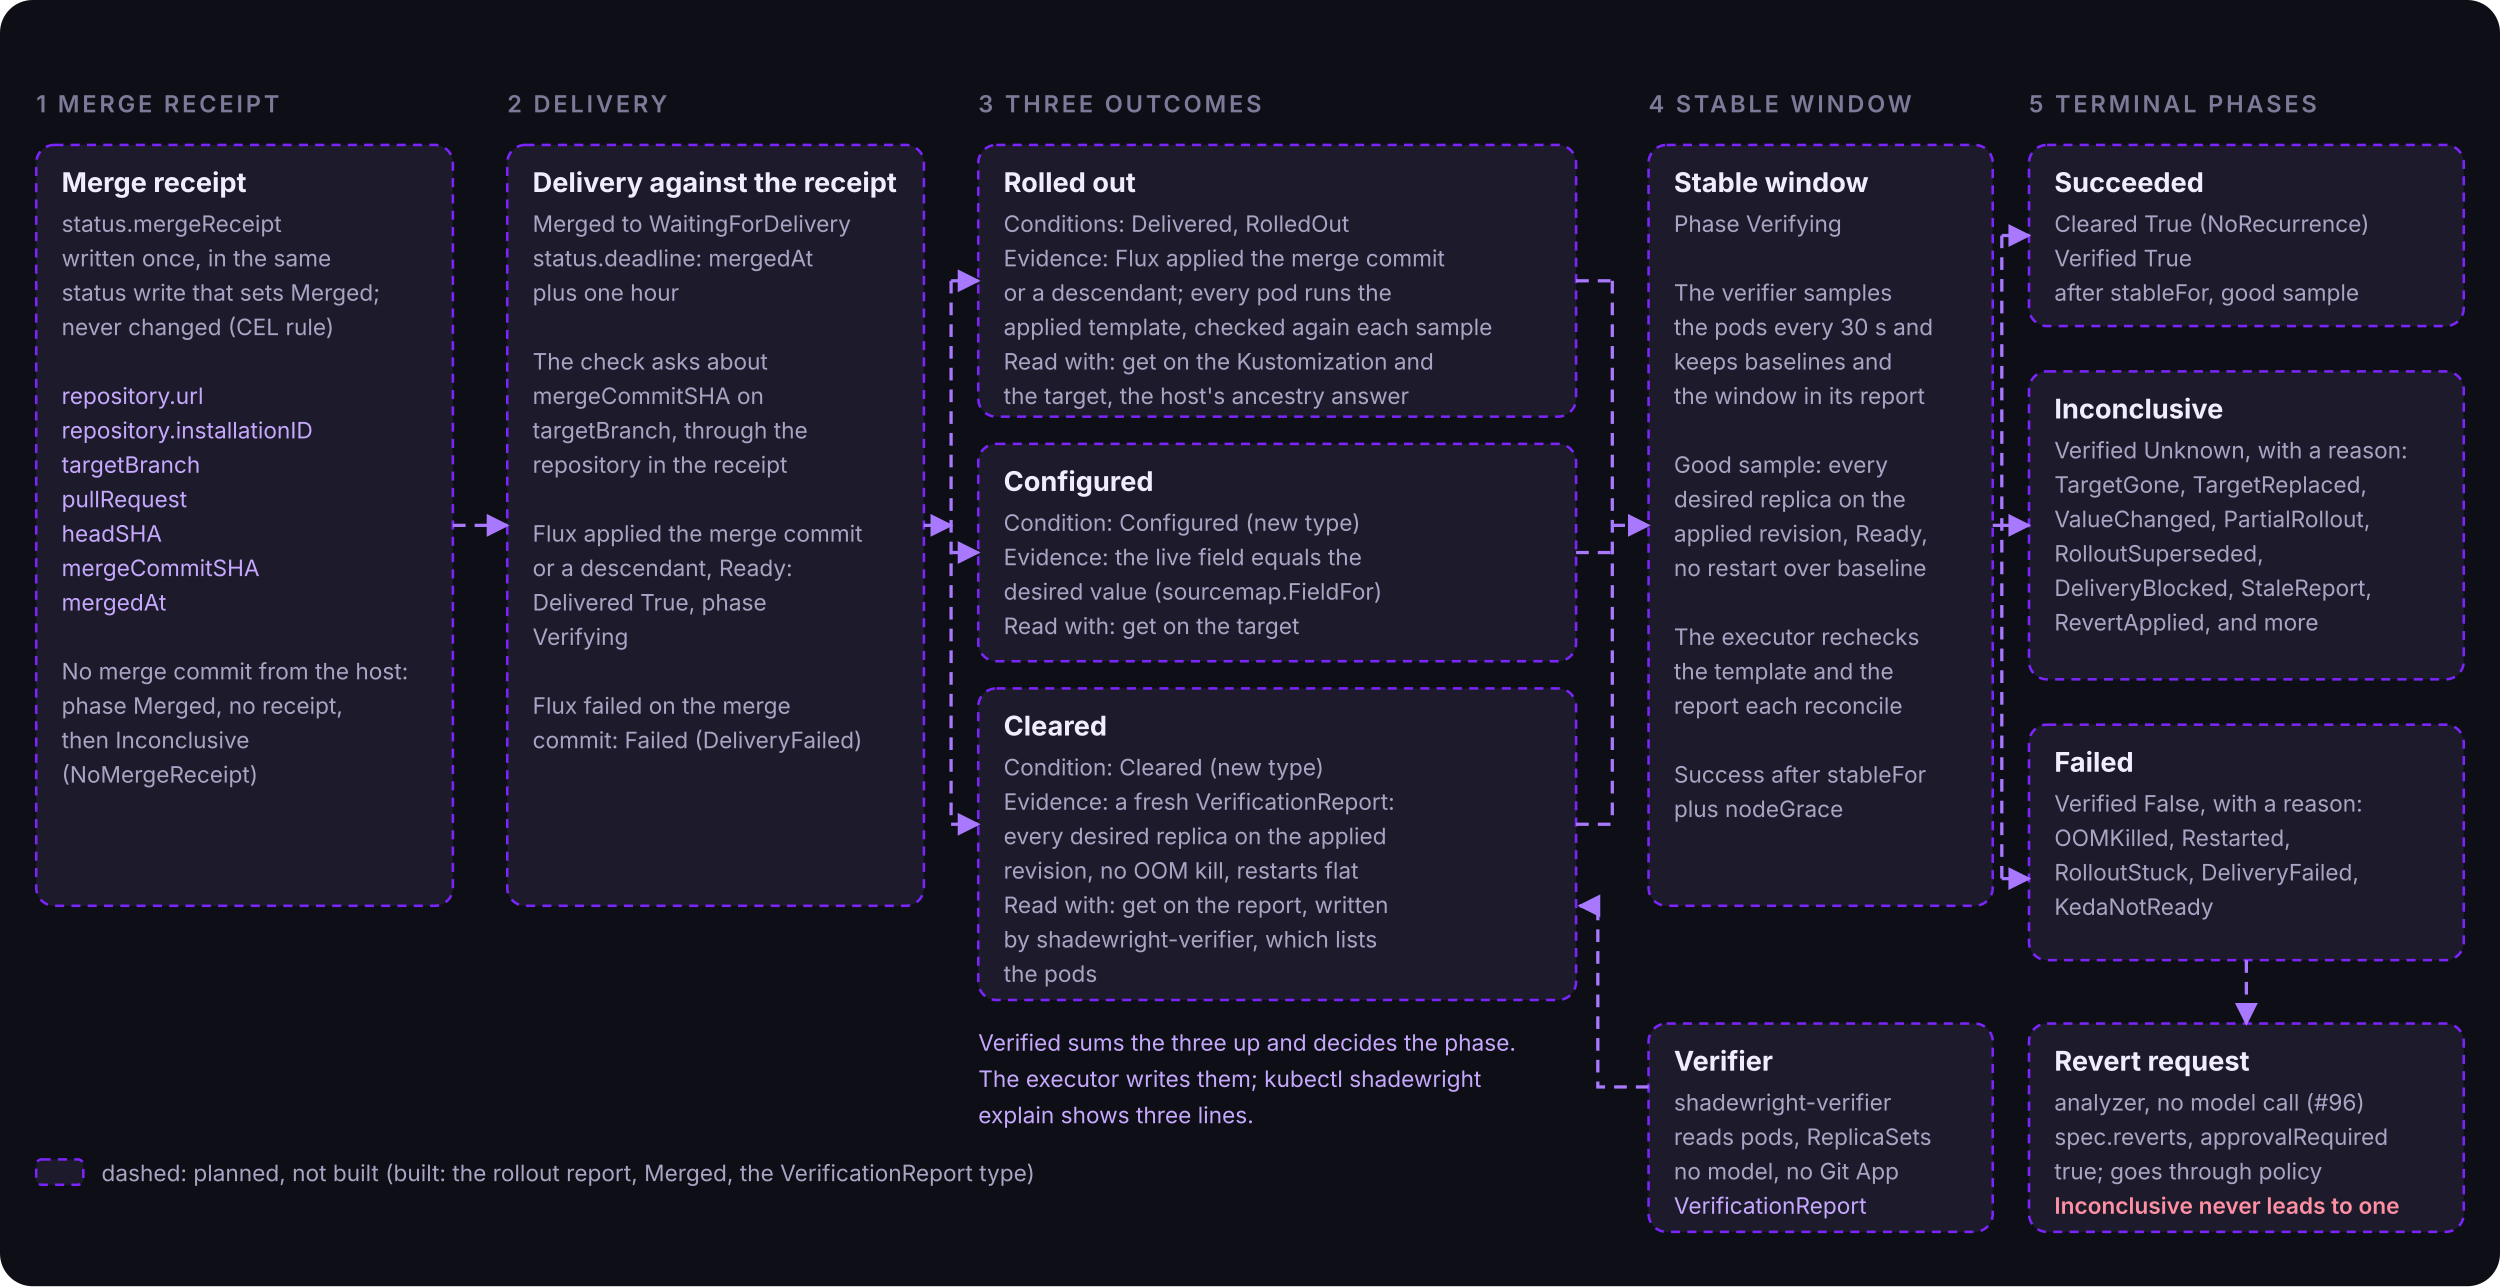
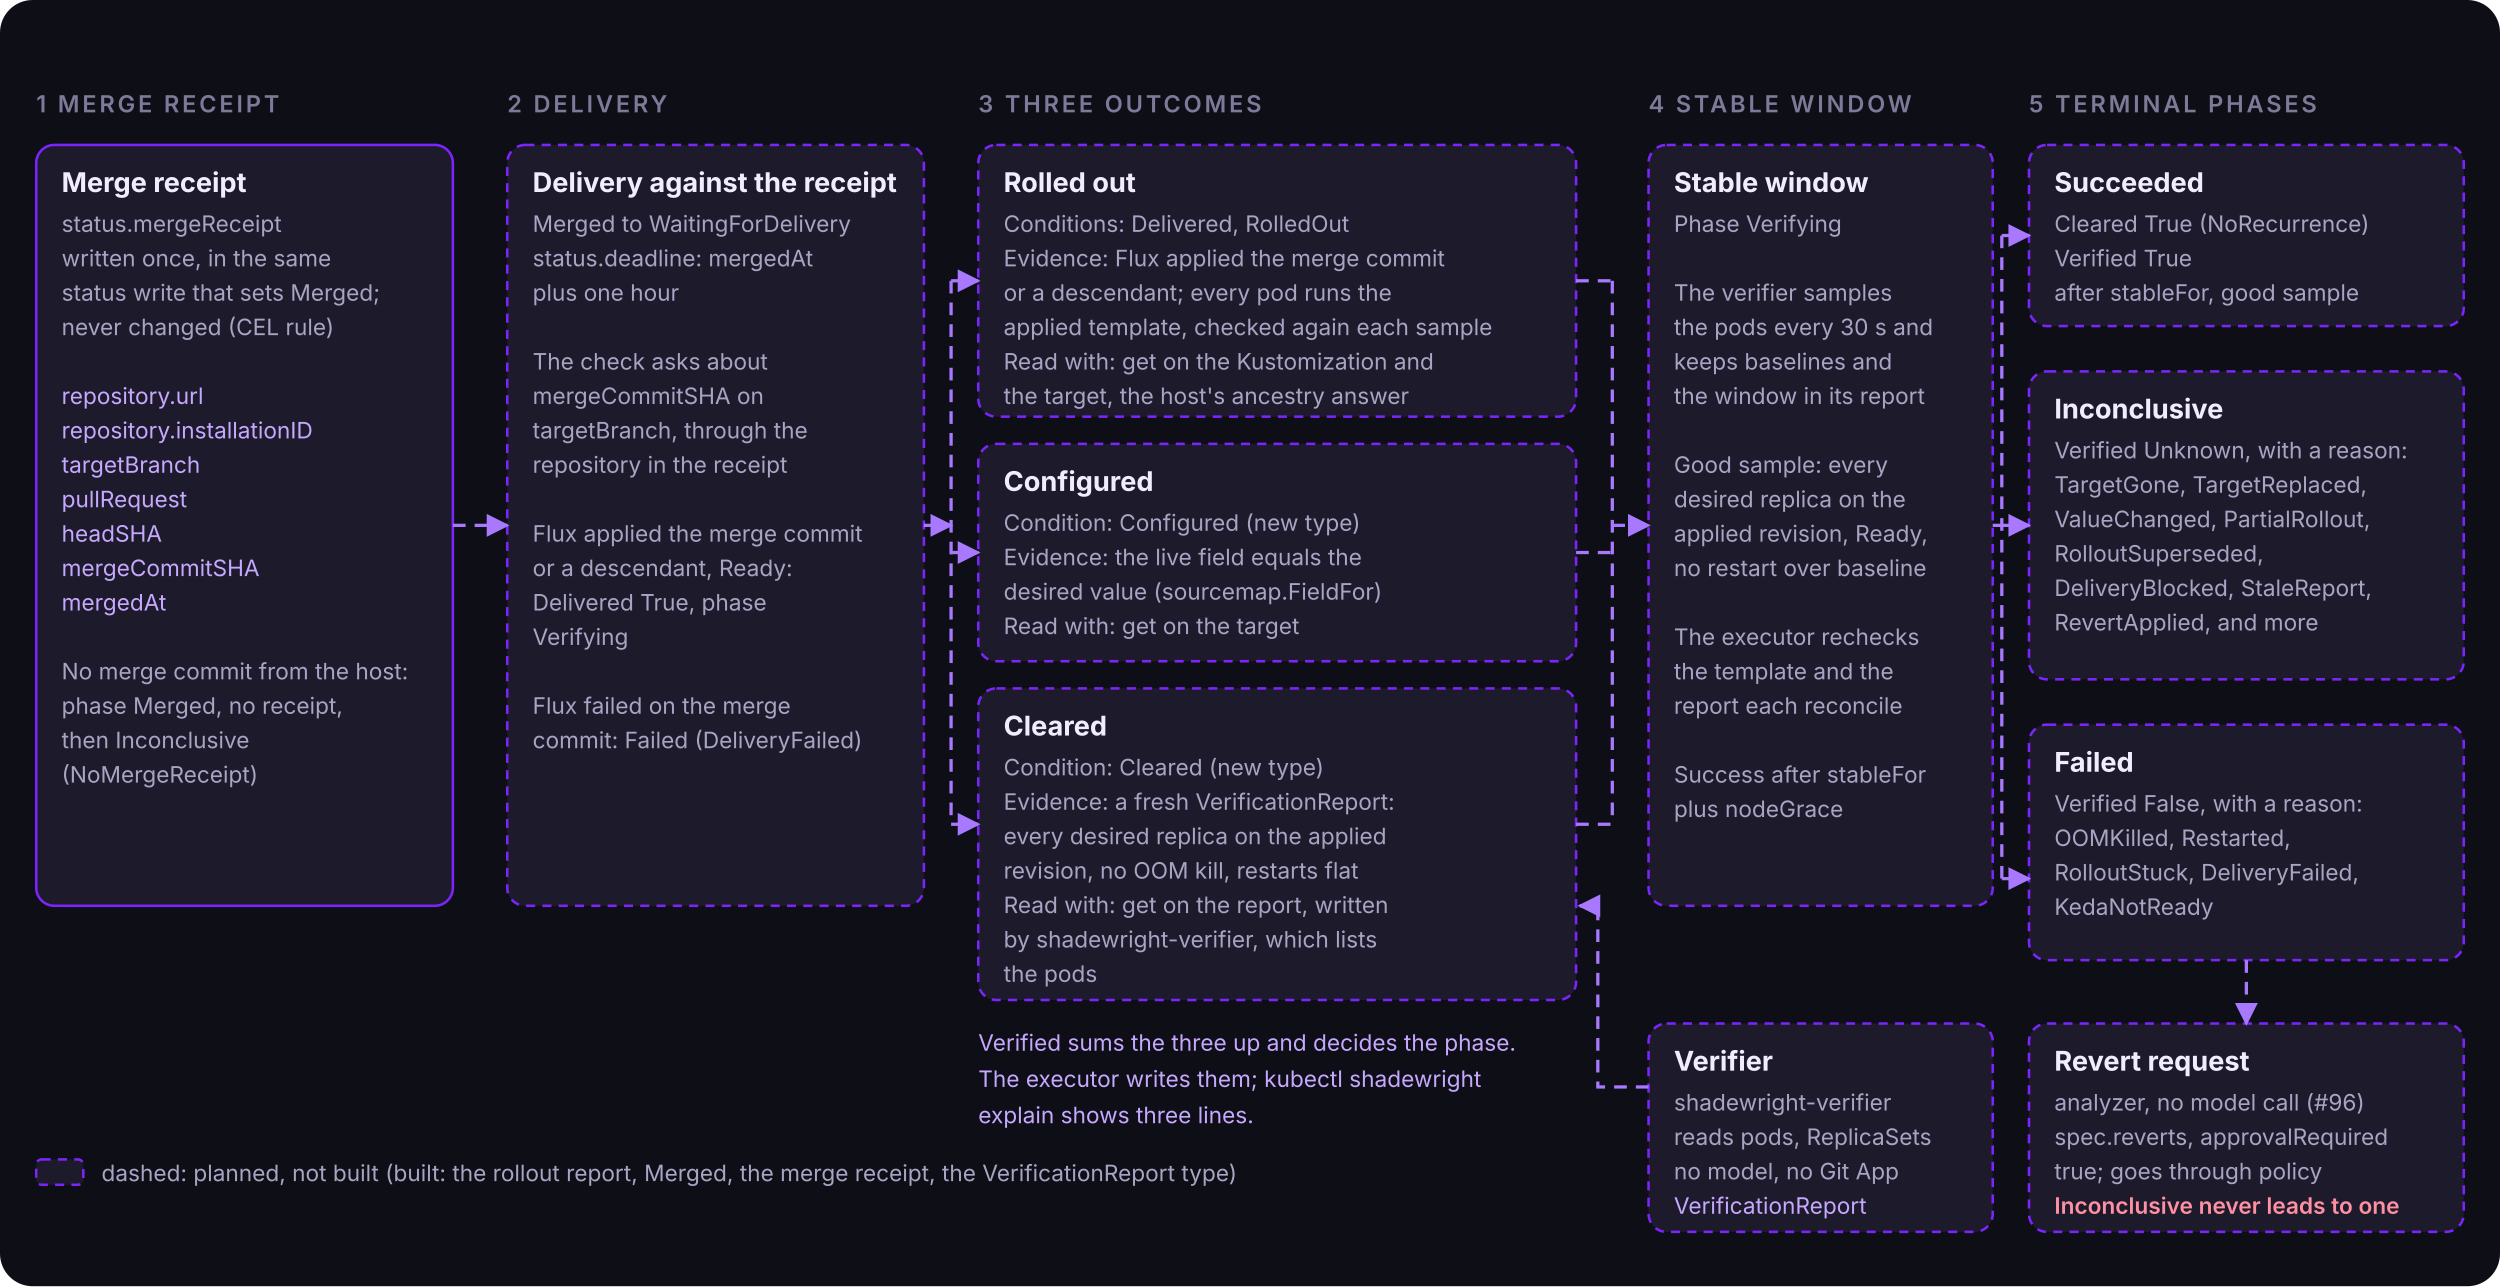
<svg xmlns="http://www.w3.org/2000/svg" viewBox="0 0 1380 710" role="img" aria-labelledby="t d" font-family="Inter, 'Segoe UI', system-ui, -apple-system, sans-serif">
  <defs>
    <marker id="a" viewBox="0 0 10 10" refX="9" refY="5" markerWidth="7" markerHeight="7" orient="auto-start-reverse">
      <path d="M0 0 10 5 0 10z" fill="#a879ff" />
    </marker>
    <style>
.pl{fill:#1d1b2b;stroke:#7c24fc;stroke-width:1.4;stroke-dasharray:5 4}
+ .bt{fill:#1d1b2b;stroke:#7c24fc;stroke-width:1.4}
.lanet{fill:#7d7999;font-size:13px;font-weight:600;letter-spacing:.12em}
.h{fill:#f1edff;font-size:15px;font-weight:650}
.s{fill:#a9a4c4;font-size:12.5px}
.lbl{fill:#c6a8ff;font-size:12.5px}
.no{fill:#ff8fa3;font-size:12.5px;font-weight:600}
.f{stroke:#a879ff;stroke-width:1.8;fill:none;stroke-dasharray:7 5}
</style>
  </defs>
  <rect width="1380" height="710" rx="18" fill="#0e0e16" />
  <text class="lanet" x="20" y="62">1  MERGE RECEIPT</text>
  <text class="lanet" x="280" y="62">2  DELIVERY</text>
  <text class="lanet" x="540" y="62">3  THREE OUTCOMES</text>
  <text class="lanet" x="910" y="62">4  STABLE WINDOW</text>
  <text class="lanet" x="1120" y="62">5  TERMINAL PHASES</text>
-   <rect class="pl" x="20" y="80" width="230" height="420" rx="10" />
+   <rect class="bt" x="20" y="80" width="230" height="420" rx="10" />
  <text class="h" x="34" y="106">Merge receipt</text>
  <text class="s" x="34" y="128">status.mergeReceipt</text>
  <text class="s" x="34" y="147">written once, in the same</text>
  <text class="s" x="34" y="166">status write that sets Merged;</text>
  <text class="s" x="34" y="185">never changed (CEL rule)</text>
  <text class="s" x="34" y="204" />
  <text class="lbl" x="34" y="223">repository.url</text>
  <text class="lbl" x="34" y="242">repository.installationID</text>
  <text class="lbl" x="34" y="261">targetBranch</text>
  <text class="lbl" x="34" y="280">pullRequest</text>
  <text class="lbl" x="34" y="299">headSHA</text>
  <text class="lbl" x="34" y="318">mergeCommitSHA</text>
  <text class="lbl" x="34" y="337">mergedAt</text>
  <text class="s" x="34" y="356" />
  <text class="s" x="34" y="375">No merge commit from the host:</text>
  <text class="s" x="34" y="394">phase Merged, no receipt,</text>
  <text class="s" x="34" y="413">then Inconclusive</text>
  <text class="s" x="34" y="432">(NoMergeReceipt)</text>
  <rect class="pl" x="280" y="80" width="230" height="420" rx="10" />
  <text class="h" x="294" y="106">Delivery against the receipt</text>
  <text class="s" x="294" y="128">Merged to WaitingForDelivery</text>
  <text class="s" x="294" y="147">status.deadline: mergedAt</text>
  <text class="s" x="294" y="166">plus one hour</text>
  <text class="s" x="294" y="185" />
  <text class="s" x="294" y="204">The check asks about</text>
  <text class="s" x="294" y="223">mergeCommitSHA on</text>
  <text class="s" x="294" y="242">targetBranch, through the</text>
  <text class="s" x="294" y="261">repository in the receipt</text>
  <text class="s" x="294" y="280" />
  <text class="s" x="294" y="299">Flux applied the merge commit</text>
  <text class="s" x="294" y="318">or a descendant, Ready:</text>
  <text class="s" x="294" y="337">Delivered True, phase</text>
  <text class="s" x="294" y="356">Verifying</text>
  <text class="s" x="294" y="375" />
  <text class="s" x="294" y="394">Flux failed on the merge</text>
  <text class="s" x="294" y="413">commit: Failed (DeliveryFailed)</text>
  <rect class="pl" x="540" y="80" width="330" height="150" rx="10" />
  <text class="h" x="554" y="106">Rolled out</text>
  <text class="s" x="554" y="128">Conditions: Delivered, RolledOut</text>
  <text class="s" x="554" y="147">Evidence: Flux applied the merge commit</text>
  <text class="s" x="554" y="166">or a descendant; every pod runs the</text>
  <text class="s" x="554" y="185">applied template, checked again each sample</text>
  <text class="s" x="554" y="204">Read with: get on the Kustomization and</text>
  <text class="s" x="554" y="223">the target, the host's ancestry answer</text>
  <rect class="pl" x="540" y="245" width="330" height="120" rx="10" />
  <text class="h" x="554" y="271">Configured</text>
  <text class="s" x="554" y="293">Condition: Configured (new type)</text>
  <text class="s" x="554" y="312">Evidence: the live field equals the</text>
  <text class="s" x="554" y="331">desired value (sourcemap.FieldFor)</text>
  <text class="s" x="554" y="350">Read with: get on the target</text>
  <rect class="pl" x="540" y="380" width="330" height="172" rx="10" />
  <text class="h" x="554" y="406">Cleared</text>
  <text class="s" x="554" y="428">Condition: Cleared (new type)</text>
  <text class="s" x="554" y="447">Evidence: a fresh VerificationReport:</text>
  <text class="s" x="554" y="466">every desired replica on the applied</text>
  <text class="s" x="554" y="485">revision, no OOM kill, restarts flat</text>
  <text class="s" x="554" y="504">Read with: get on the report, written</text>
  <text class="s" x="554" y="523">by shadewright-verifier, which lists</text>
  <text class="s" x="554" y="542">the pods</text>
  <text class="lbl" x="540" y="580">Verified sums the three up and decides the phase.</text>
  <text class="lbl" x="540" y="600">The executor writes them; kubectl shadewright</text>
  <text class="lbl" x="540" y="620">explain shows three lines.</text>
  <rect class="pl" x="910" y="80" width="190" height="420" rx="10" />
  <text class="h" x="924" y="106">Stable window</text>
  <text class="s" x="924" y="128">Phase Verifying</text>
  <text class="s" x="924" y="147" />
  <text class="s" x="924" y="166">The verifier samples</text>
  <text class="s" x="924" y="185">the pods every 30 s and</text>
  <text class="s" x="924" y="204">keeps baselines and</text>
  <text class="s" x="924" y="223">the window in its report</text>
  <text class="s" x="924" y="242" />
  <text class="s" x="924" y="261">Good sample: every</text>
  <text class="s" x="924" y="280">desired replica on the</text>
  <text class="s" x="924" y="299">applied revision, Ready,</text>
  <text class="s" x="924" y="318">no restart over baseline</text>
  <text class="s" x="924" y="337" />
  <text class="s" x="924" y="356">The executor rechecks</text>
  <text class="s" x="924" y="375">the template and the</text>
  <text class="s" x="924" y="394">report each reconcile</text>
  <text class="s" x="924" y="413" />
  <text class="s" x="924" y="432">Success after stableFor</text>
  <text class="s" x="924" y="451">plus nodeGrace</text>
  <rect class="pl" x="1120" y="80" width="240" height="100" rx="10" />
  <text class="h" x="1134" y="106">Succeeded</text>
  <text class="s" x="1134" y="128">Cleared True (NoRecurrence)</text>
  <text class="s" x="1134" y="147">Verified True</text>
  <text class="s" x="1134" y="166">after stableFor, good sample</text>
  <rect class="pl" x="1120" y="205" width="240" height="170" rx="10" />
  <text class="h" x="1134" y="231">Inconclusive</text>
  <text class="s" x="1134" y="253">Verified Unknown, with a reason:</text>
  <text class="s" x="1134" y="272">TargetGone, TargetReplaced,</text>
  <text class="s" x="1134" y="291">ValueChanged, PartialRollout,</text>
  <text class="s" x="1134" y="310">RolloutSuperseded,</text>
  <text class="s" x="1134" y="329">DeliveryBlocked, StaleReport,</text>
  <text class="s" x="1134" y="348">RevertApplied, and more</text>
  <rect class="pl" x="1120" y="400" width="240" height="130" rx="10" />
  <text class="h" x="1134" y="426">Failed</text>
  <text class="s" x="1134" y="448">Verified False, with a reason:</text>
  <text class="s" x="1134" y="467">OOMKilled, Restarted,</text>
  <text class="s" x="1134" y="486">RolloutStuck, DeliveryFailed,</text>
  <text class="s" x="1134" y="505">KedaNotReady</text>
  <rect class="pl" x="1120" y="565" width="240" height="115" rx="10" />
  <text class="h" x="1134" y="591">Revert request</text>
  <text class="s" x="1134" y="613">analyzer, no model call (#96)</text>
  <text class="s" x="1134" y="632">spec.reverts, approvalRequired</text>
  <text class="s" x="1134" y="651">true; goes through policy</text>
  <text class="no" x="1134" y="670">Inconclusive never leads to one</text>
  <path class="f" d="M250 290H280" marker-end="url(#a)" />
  <path class="f" d="M510 290H525" marker-end="url(#a)" />
  <path class="f" d="M525 155V455" />
  <path class="f" d="M525 155H540" marker-end="url(#a)" />
  <path class="f" d="M525 305H540" marker-end="url(#a)" />
  <path class="f" d="M525 455H540" marker-end="url(#a)" />
  <path class="f" d="M870 155H890M870 305H890M870 455H890" />
  <path class="f" d="M890 155V455" />
  <path class="f" d="M890 290H910" marker-end="url(#a)" />
  <path class="f" d="M1100 290H1105" />
  <path class="f" d="M1105 130V485" />
  <path class="f" d="M1105 130H1120" marker-end="url(#a)" />
  <path class="f" d="M1105 290H1120" marker-end="url(#a)" />
  <path class="f" d="M1105 485H1120" marker-end="url(#a)" />
  <path class="f" d="M1240 530V565" marker-end="url(#a)" />
  <rect class="pl" x="910" y="565" width="190" height="115" rx="10" />
  <text class="h" x="924" y="591">Verifier</text>
  <text class="s" x="924" y="613">shadewright-verifier</text>
  <text class="s" x="924" y="632">reads pods, ReplicaSets</text>
  <text class="s" x="924" y="651">no model, no Git App</text>
  <text class="lbl" x="924" y="670">VerificationReport</text>
  <path class="f" d="M910 600H882V500H872" marker-end="url(#a)" />
  <rect class="pl" x="20" y="640" width="26" height="14" rx="3" />
-   <text class="s" x="56" y="652">dashed: planned, not built (built: the rollout report, Merged, the VerificationReport type)</text>
+   <text class="s" x="56" y="652">dashed: planned, not built (built: the rollout report, Merged, the merge receipt, the VerificationReport type)</text>
</svg>
